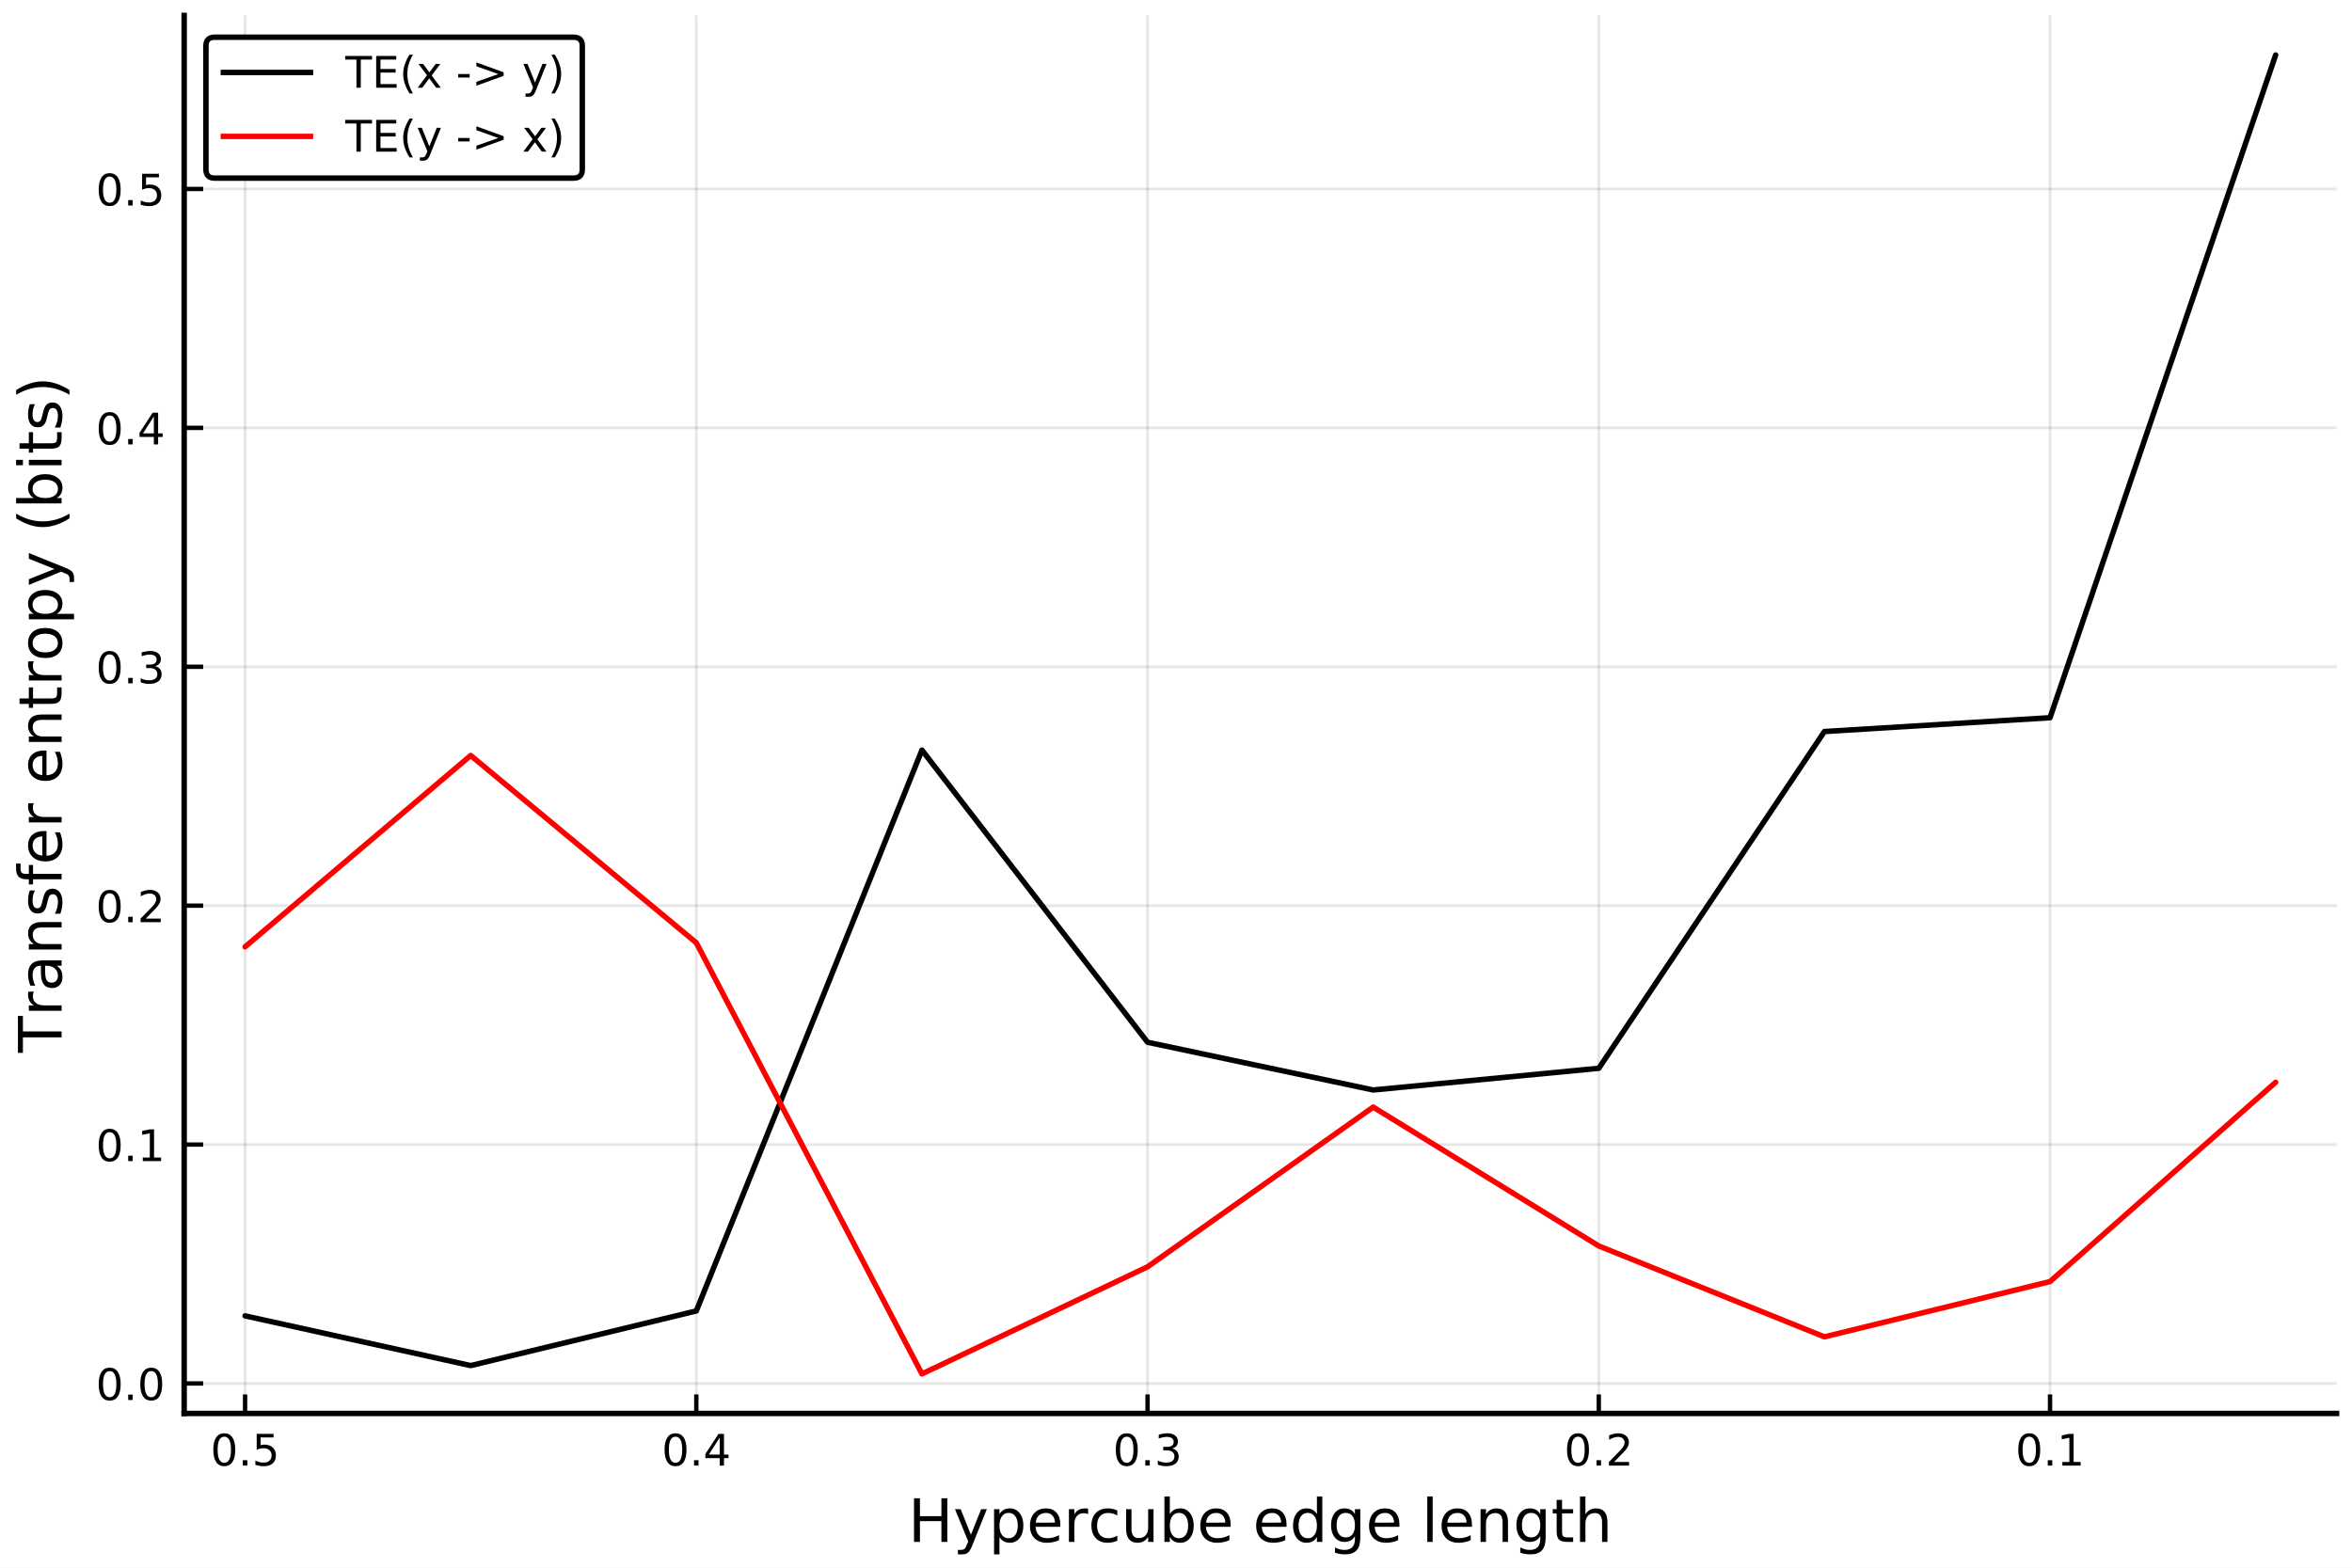
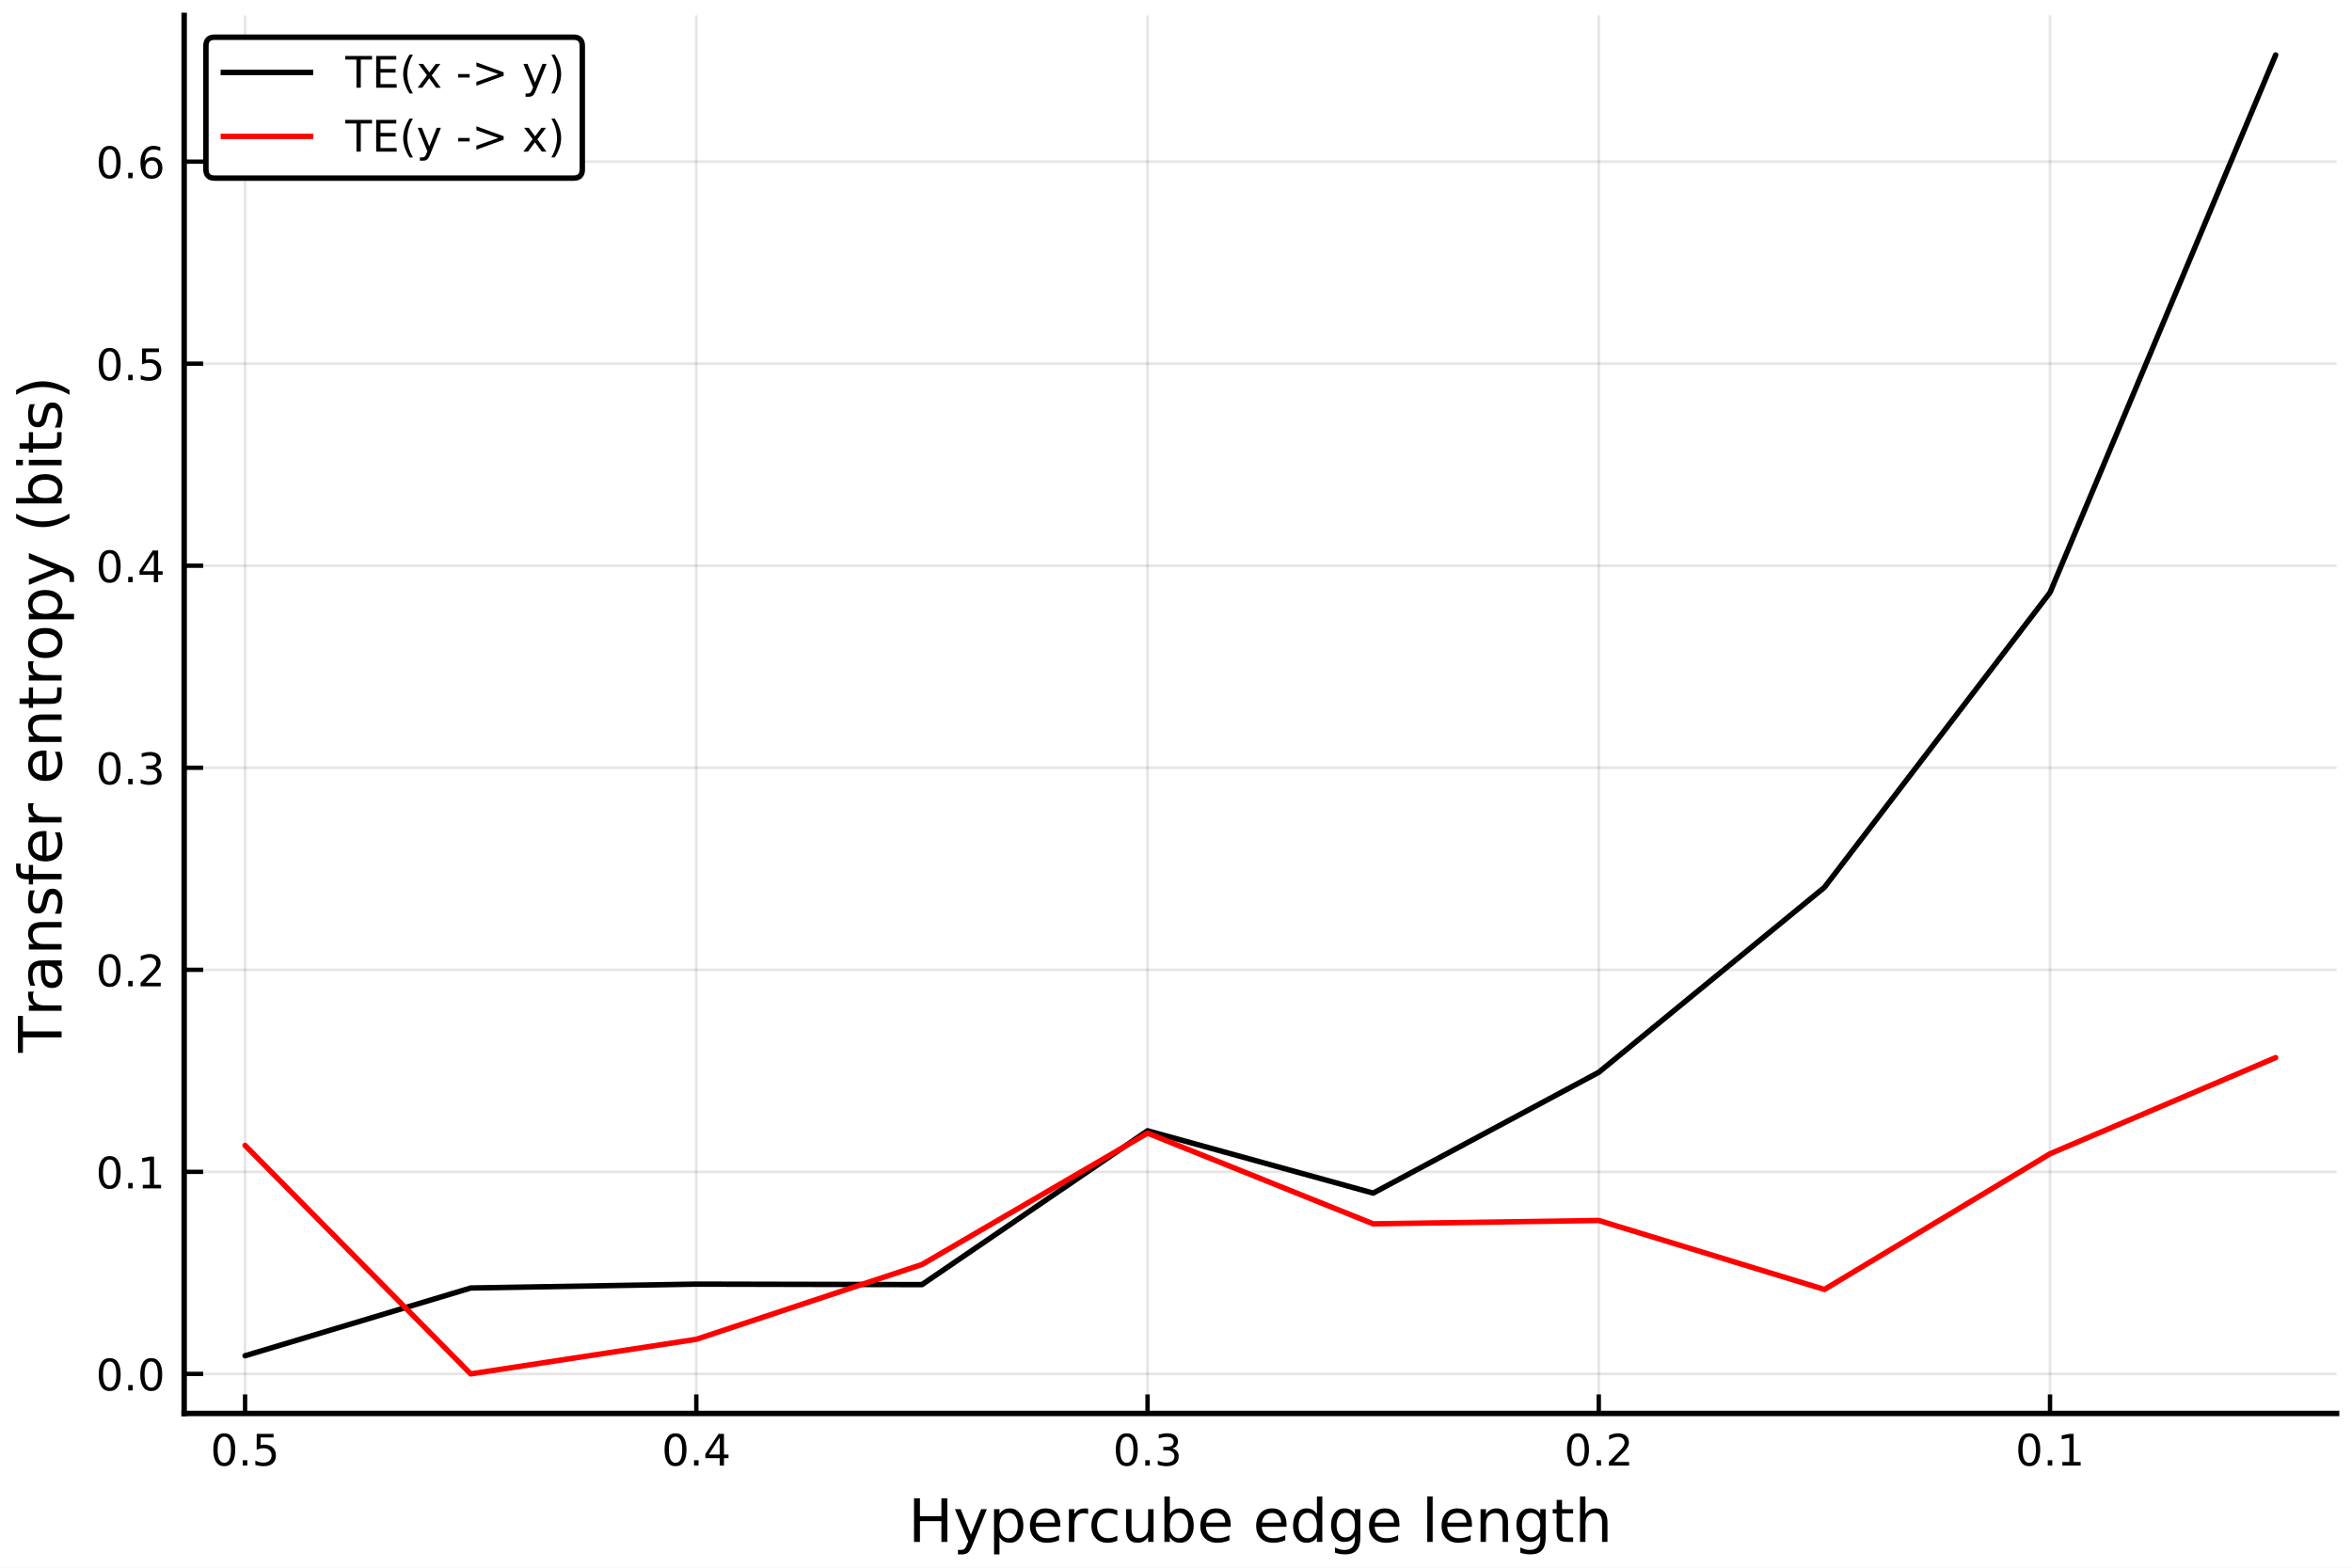
<svg xmlns="http://www.w3.org/2000/svg" xmlns:xlink="http://www.w3.org/1999/xlink" height="288pt" version="1.1" viewBox="0 0 432 288" width="432pt">
  <defs>
    <style type="text/css">
*{stroke-linecap:butt;stroke-linejoin:round;}
  </style>
  </defs>
  <g id="figure_1">
    <g id="patch_1">
      <path d="M 0 288  L 432 288  L 432 0  L 0 0  z " style="fill:#ffffff;" />
    </g>
    <g id="axes_1">
      <g id="patch_2">
        <path d="M 33.825 259.665  L 429.165 259.665  L 429.165 2.835  L 33.825 2.835  z " style="fill:#ffffff;" />
      </g>
      <g id="matplotlib.axis_1">
        <g id="xtick_1">
          <g id="line2d_1">
-             <path clip-path="url(#pbb2d4b0fc1)" d="M 376.536 259.665  L 376.536 2.835  " style="fill:none;stroke:#000000;stroke-linecap:square;stroke-opacity:0.1;stroke-width:0.5;" />
+             <path clip-path="url(#p867cebd0a9)" d="M 376.536 259.665  L 376.536 2.835  " style="fill:none;stroke:#000000;stroke-linecap:square;stroke-opacity:0.1;stroke-width:0.5;" />
          </g>
          <g id="line2d_2">
            <defs>
-               <path d="M 0 0  L 0 -3.5  " id="mca594b3e5e" style="stroke:#000000;stroke-width:0.8;" />
-             </defs>
-             <g>
-               <use style="stroke:#000000;stroke-width:0.8;" x="376.536" xlink:href="#mca594b3e5e" y="259.665" />
+               <path d="M 0 0  L 0 -3.5  " id="mc5a6e23c42" style="stroke:#000000;stroke-width:0.8;" />
+             </defs>
+             <g>
+               <use style="stroke:#000000;stroke-width:0.8;" x="376.536" xlink:href="#mc5a6e23c42" y="259.665" />
            </g>
          </g>
          <g id="text_1">
            <defs>
              <path d="M 31.781 66.406  Q 24.172 66.406 20.328 58.906  Q 16.5 51.422 16.5 36.375  Q 16.5 21.391 20.328 13.891  Q 24.172 6.391 31.781 6.391  Q 39.453 6.391 43.281 13.891  Q 47.125 21.391 47.125 36.375  Q 47.125 51.422 43.281 58.906  Q 39.453 66.406 31.781 66.406  z M 31.781 74.219  Q 44.047 74.219 50.516 64.516  Q 56.984 54.828 56.984 36.375  Q 56.984 17.969 50.516 8.266  Q 44.047 -1.422 31.781 -1.422  Q 19.531 -1.422 13.062 8.266  Q 6.594 17.969 6.594 36.375  Q 6.594 54.828 13.062 64.516  Q 19.531 74.219 31.781 74.219  z " id="DejaVuSans-48" />
              <path d="M 10.688 12.406  L 21 12.406  L 21 0  L 10.688 0  z " id="DejaVuSans-46" />
              <path d="M 12.406 8.297  L 28.516 8.297  L 28.516 63.922  L 10.984 60.406  L 10.984 69.391  L 28.422 72.906  L 38.281 72.906  L 38.281 8.297  L 54.391 8.297  L 54.391 0  L 12.406 0  z " id="DejaVuSans-49" />
            </defs>
            <g transform="translate(370.1749 269.2441)scale(0.08 -0.08)">
              <use xlink:href="#DejaVuSans-48" />
              <use x="63.623" xlink:href="#DejaVuSans-46" />
              <use x="95.41" xlink:href="#DejaVuSans-49" />
            </g>
          </g>
        </g>
        <g id="xtick_2">
          <g id="line2d_3">
-             <path clip-path="url(#pbb2d4b0fc1)" d="M 293.655 259.665  L 293.655 2.835  " style="fill:none;stroke:#000000;stroke-linecap:square;stroke-opacity:0.1;stroke-width:0.5;" />
+             <path clip-path="url(#p867cebd0a9)" d="M 293.655 259.665  L 293.655 2.835  " style="fill:none;stroke:#000000;stroke-linecap:square;stroke-opacity:0.1;stroke-width:0.5;" />
          </g>
          <g id="line2d_4">
            <g>
-               <use style="stroke:#000000;stroke-width:0.8;" x="293.655" xlink:href="#mca594b3e5e" y="259.665" />
+               <use style="stroke:#000000;stroke-width:0.8;" x="293.655" xlink:href="#mc5a6e23c42" y="259.665" />
            </g>
          </g>
          <g id="text_2">
            <defs>
              <path d="M 19.188 8.297  L 53.609 8.297  L 53.609 0  L 7.328 0  L 7.328 8.297  Q 12.938 14.109 22.625 23.891  Q 32.328 33.688 34.812 36.531  Q 39.547 41.844 41.422 45.531  Q 43.312 49.219 43.312 52.781  Q 43.312 58.594 39.234 62.25  Q 35.156 65.922 28.609 65.922  Q 23.969 65.922 18.812 64.312  Q 13.672 62.703 7.812 59.422  L 7.812 69.391  Q 13.766 71.781 18.938 73  Q 24.125 74.219 28.422 74.219  Q 39.75 74.219 46.484 68.547  Q 53.219 62.891 53.219 53.422  Q 53.219 48.922 51.531 44.891  Q 49.859 40.875 45.406 35.406  Q 44.188 33.984 37.641 27.219  Q 31.109 20.453 19.188 8.297  z " id="DejaVuSans-50" />
            </defs>
            <g transform="translate(287.2942 269.2441)scale(0.08 -0.08)">
              <use xlink:href="#DejaVuSans-48" />
              <use x="63.623" xlink:href="#DejaVuSans-46" />
              <use x="95.41" xlink:href="#DejaVuSans-50" />
            </g>
          </g>
        </g>
        <g id="xtick_3">
          <g id="line2d_5">
-             <path clip-path="url(#pbb2d4b0fc1)" d="M 210.775 259.665  L 210.775 2.835  " style="fill:none;stroke:#000000;stroke-linecap:square;stroke-opacity:0.1;stroke-width:0.5;" />
+             <path clip-path="url(#p867cebd0a9)" d="M 210.775 259.665  L 210.775 2.835  " style="fill:none;stroke:#000000;stroke-linecap:square;stroke-opacity:0.1;stroke-width:0.5;" />
          </g>
          <g id="line2d_6">
            <g>
-               <use style="stroke:#000000;stroke-width:0.8;" x="210.775" xlink:href="#mca594b3e5e" y="259.665" />
+               <use style="stroke:#000000;stroke-width:0.8;" x="210.775" xlink:href="#mc5a6e23c42" y="259.665" />
            </g>
          </g>
          <g id="text_3">
            <defs>
              <path d="M 40.578 39.312  Q 47.656 37.797 51.625 33  Q 55.609 28.219 55.609 21.188  Q 55.609 10.406 48.188 4.484  Q 40.766 -1.422 27.094 -1.422  Q 22.516 -1.422 17.656 -0.516  Q 12.797 0.391 7.625 2.203  L 7.625 11.719  Q 11.719 9.328 16.594 8.109  Q 21.484 6.891 26.812 6.891  Q 36.078 6.891 40.938 10.547  Q 45.797 14.203 45.797 21.188  Q 45.797 27.641 41.281 31.266  Q 36.766 34.906 28.719 34.906  L 20.219 34.906  L 20.219 43.016  L 29.109 43.016  Q 36.375 43.016 40.234 45.922  Q 44.094 48.828 44.094 54.297  Q 44.094 59.906 40.109 62.906  Q 36.141 65.922 28.719 65.922  Q 24.656 65.922 20.016 65.031  Q 15.375 64.156 9.812 62.312  L 9.812 71.094  Q 15.438 72.656 20.344 73.438  Q 25.25 74.219 29.594 74.219  Q 40.828 74.219 47.359 69.109  Q 53.906 64.016 53.906 55.328  Q 53.906 49.266 50.438 45.094  Q 46.969 40.922 40.578 39.312  z " id="DejaVuSans-51" />
            </defs>
            <g transform="translate(204.4136 269.2441)scale(0.08 -0.08)">
              <use xlink:href="#DejaVuSans-48" />
              <use x="63.623" xlink:href="#DejaVuSans-46" />
              <use x="95.41" xlink:href="#DejaVuSans-51" />
            </g>
          </g>
        </g>
        <g id="xtick_4">
          <g id="line2d_7">
-             <path clip-path="url(#pbb2d4b0fc1)" d="M 127.894 259.665  L 127.894 2.835  " style="fill:none;stroke:#000000;stroke-linecap:square;stroke-opacity:0.1;stroke-width:0.5;" />
+             <path clip-path="url(#p867cebd0a9)" d="M 127.894 259.665  L 127.894 2.835  " style="fill:none;stroke:#000000;stroke-linecap:square;stroke-opacity:0.1;stroke-width:0.5;" />
          </g>
          <g id="line2d_8">
            <g>
-               <use style="stroke:#000000;stroke-width:0.8;" x="127.894" xlink:href="#mca594b3e5e" y="259.665" />
+               <use style="stroke:#000000;stroke-width:0.8;" x="127.894" xlink:href="#mc5a6e23c42" y="259.665" />
            </g>
          </g>
          <g id="text_4">
            <defs>
              <path d="M 37.797 64.312  L 12.891 25.391  L 37.797 25.391  z M 35.203 72.906  L 47.609 72.906  L 47.609 25.391  L 58.016 25.391  L 58.016 17.188  L 47.609 17.188  L 47.609 0  L 37.797 0  L 37.797 17.188  L 4.891 17.188  L 4.891 26.703  z " id="DejaVuSans-52" />
            </defs>
            <g transform="translate(121.5329 269.2441)scale(0.08 -0.08)">
              <use xlink:href="#DejaVuSans-48" />
              <use x="63.623" xlink:href="#DejaVuSans-46" />
              <use x="95.41" xlink:href="#DejaVuSans-52" />
            </g>
          </g>
        </g>
        <g id="xtick_5">
          <g id="line2d_9">
-             <path clip-path="url(#pbb2d4b0fc1)" d="M 45.014 259.665  L 45.014 2.835  " style="fill:none;stroke:#000000;stroke-linecap:square;stroke-opacity:0.1;stroke-width:0.5;" />
+             <path clip-path="url(#p867cebd0a9)" d="M 45.014 259.665  L 45.014 2.835  " style="fill:none;stroke:#000000;stroke-linecap:square;stroke-opacity:0.1;stroke-width:0.5;" />
          </g>
          <g id="line2d_10">
            <g>
-               <use style="stroke:#000000;stroke-width:0.8;" x="45.014" xlink:href="#mca594b3e5e" y="259.665" />
+               <use style="stroke:#000000;stroke-width:0.8;" x="45.014" xlink:href="#mc5a6e23c42" y="259.665" />
            </g>
          </g>
          <g id="text_5">
            <defs>
              <path d="M 10.797 72.906  L 49.516 72.906  L 49.516 64.594  L 19.828 64.594  L 19.828 46.734  Q 21.969 47.469 24.109 47.828  Q 26.266 48.188 28.422 48.188  Q 40.625 48.188 47.75 41.5  Q 54.891 34.812 54.891 23.391  Q 54.891 11.625 47.562 5.094  Q 40.234 -1.422 26.906 -1.422  Q 22.312 -1.422 17.547 -0.641  Q 12.797 0.141 7.719 1.703  L 7.719 11.625  Q 12.109 9.234 16.797 8.062  Q 21.484 6.891 26.703 6.891  Q 35.156 6.891 40.078 11.328  Q 45.016 15.766 45.016 23.391  Q 45.016 31 40.078 35.438  Q 35.156 39.891 26.703 39.891  Q 22.75 39.891 18.812 39.016  Q 14.891 38.141 10.797 36.281  z " id="DejaVuSans-53" />
            </defs>
            <g transform="translate(38.65228 269.2441)scale(0.08 -0.08)">
              <use xlink:href="#DejaVuSans-48" />
              <use x="63.623" xlink:href="#DejaVuSans-46" />
              <use x="95.41" xlink:href="#DejaVuSans-53" />
            </g>
          </g>
        </g>
        <g id="text_6">
          <defs>
            <path d="M 9.812 72.906  L 19.672 72.906  L 19.672 43.016  L 55.516 43.016  L 55.516 72.906  L 65.375 72.906  L 65.375 0  L 55.516 0  L 55.516 34.719  L 19.672 34.719  L 19.672 0  L 9.812 0  z " id="DejaVuSans-72" />
            <path d="M 32.172 -5.078  Q 28.375 -14.844 24.75 -17.812  Q 21.141 -20.797 15.094 -20.797  L 7.906 -20.797  L 7.906 -13.281  L 13.188 -13.281  Q 16.891 -13.281 18.938 -11.516  Q 21 -9.766 23.484 -3.219  L 25.094 0.875  L 2.984 54.688  L 12.5 54.688  L 29.594 11.922  L 46.688 54.688  L 56.203 54.688  z " id="DejaVuSans-121" />
            <path d="M 18.109 8.203  L 18.109 -20.797  L 9.078 -20.797  L 9.078 54.688  L 18.109 54.688  L 18.109 46.391  Q 20.953 51.266 25.266 53.625  Q 29.594 56 35.594 56  Q 45.562 56 51.781 48.094  Q 58.016 40.188 58.016 27.297  Q 58.016 14.406 51.781 6.484  Q 45.562 -1.422 35.594 -1.422  Q 29.594 -1.422 25.266 0.953  Q 20.953 3.328 18.109 8.203  z M 48.688 27.297  Q 48.688 37.203 44.609 42.844  Q 40.531 48.484 33.406 48.484  Q 26.266 48.484 22.188 42.844  Q 18.109 37.203 18.109 27.297  Q 18.109 17.391 22.188 11.75  Q 26.266 6.109 33.406 6.109  Q 40.531 6.109 44.609 11.75  Q 48.688 17.391 48.688 27.297  z " id="DejaVuSans-112" />
            <path d="M 56.203 29.594  L 56.203 25.203  L 14.891 25.203  Q 15.484 15.922 20.484 11.062  Q 25.484 6.203 34.422 6.203  Q 39.594 6.203 44.453 7.469  Q 49.312 8.734 54.109 11.281  L 54.109 2.781  Q 49.266 0.734 44.188 -0.344  Q 39.109 -1.422 33.891 -1.422  Q 20.797 -1.422 13.156 6.188  Q 5.516 13.812 5.516 26.812  Q 5.516 40.234 12.766 48.109  Q 20.016 56 32.328 56  Q 43.359 56 49.781 48.891  Q 56.203 41.797 56.203 29.594  z M 47.219 32.234  Q 47.125 39.594 43.094 43.984  Q 39.062 48.391 32.422 48.391  Q 24.906 48.391 20.391 44.141  Q 15.875 39.891 15.188 32.172  z " id="DejaVuSans-101" />
            <path d="M 41.109 46.297  Q 39.594 47.172 37.812 47.578  Q 36.031 48 33.891 48  Q 26.266 48 22.188 43.047  Q 18.109 38.094 18.109 28.812  L 18.109 0  L 9.078 0  L 9.078 54.688  L 18.109 54.688  L 18.109 46.188  Q 20.953 51.172 25.484 53.578  Q 30.031 56 36.531 56  Q 37.453 56 38.578 55.875  Q 39.703 55.766 41.062 55.516  z " id="DejaVuSans-114" />
            <path d="M 48.781 52.594  L 48.781 44.188  Q 44.969 46.297 41.141 47.344  Q 37.312 48.391 33.406 48.391  Q 24.656 48.391 19.812 42.844  Q 14.984 37.312 14.984 27.297  Q 14.984 17.281 19.812 11.734  Q 24.656 6.203 33.406 6.203  Q 37.312 6.203 41.141 7.25  Q 44.969 8.297 48.781 10.406  L 48.781 2.094  Q 45.016 0.344 40.984 -0.531  Q 36.969 -1.422 32.422 -1.422  Q 20.062 -1.422 12.781 6.344  Q 5.516 14.109 5.516 27.297  Q 5.516 40.672 12.859 48.328  Q 20.219 56 33.016 56  Q 37.156 56 41.109 55.141  Q 45.062 54.297 48.781 52.594  z " id="DejaVuSans-99" />
            <path d="M 8.5 21.578  L 8.5 54.688  L 17.484 54.688  L 17.484 21.922  Q 17.484 14.156 20.5 10.266  Q 23.531 6.391 29.594 6.391  Q 36.859 6.391 41.078 11.031  Q 45.312 15.672 45.312 23.688  L 45.312 54.688  L 54.297 54.688  L 54.297 0  L 45.312 0  L 45.312 8.406  Q 42.047 3.422 37.719 1  Q 33.406 -1.422 27.688 -1.422  Q 18.266 -1.422 13.375 4.438  Q 8.5 10.297 8.5 21.578  z M 31.109 56  z " id="DejaVuSans-117" />
            <path d="M 48.688 27.297  Q 48.688 37.203 44.609 42.844  Q 40.531 48.484 33.406 48.484  Q 26.266 48.484 22.188 42.844  Q 18.109 37.203 18.109 27.297  Q 18.109 17.391 22.188 11.75  Q 26.266 6.109 33.406 6.109  Q 40.531 6.109 44.609 11.75  Q 48.688 17.391 48.688 27.297  z M 18.109 46.391  Q 20.953 51.266 25.266 53.625  Q 29.594 56 35.594 56  Q 45.562 56 51.781 48.094  Q 58.016 40.188 58.016 27.297  Q 58.016 14.406 51.781 6.484  Q 45.562 -1.422 35.594 -1.422  Q 29.594 -1.422 25.266 0.953  Q 20.953 3.328 18.109 8.203  L 18.109 0  L 9.078 0  L 9.078 75.984  L 18.109 75.984  z " id="DejaVuSans-98" />
            <path id="DejaVuSans-32" />
            <path d="M 45.406 46.391  L 45.406 75.984  L 54.391 75.984  L 54.391 0  L 45.406 0  L 45.406 8.203  Q 42.578 3.328 38.25 0.953  Q 33.938 -1.422 27.875 -1.422  Q 17.969 -1.422 11.734 6.484  Q 5.516 14.406 5.516 27.297  Q 5.516 40.188 11.734 48.094  Q 17.969 56 27.875 56  Q 33.938 56 38.25 53.625  Q 42.578 51.266 45.406 46.391  z M 14.797 27.297  Q 14.797 17.391 18.875 11.75  Q 22.953 6.109 30.078 6.109  Q 37.203 6.109 41.297 11.75  Q 45.406 17.391 45.406 27.297  Q 45.406 37.203 41.297 42.844  Q 37.203 48.484 30.078 48.484  Q 22.953 48.484 18.875 42.844  Q 14.797 37.203 14.797 27.297  z " id="DejaVuSans-100" />
            <path d="M 45.406 27.984  Q 45.406 37.75 41.375 43.109  Q 37.359 48.484 30.078 48.484  Q 22.859 48.484 18.828 43.109  Q 14.797 37.75 14.797 27.984  Q 14.797 18.266 18.828 12.891  Q 22.859 7.516 30.078 7.516  Q 37.359 7.516 41.375 12.891  Q 45.406 18.266 45.406 27.984  z M 54.391 6.781  Q 54.391 -7.172 48.188 -13.984  Q 42 -20.797 29.203 -20.797  Q 24.469 -20.797 20.266 -20.094  Q 16.062 -19.391 12.109 -17.922  L 12.109 -9.188  Q 16.062 -11.328 19.922 -12.344  Q 23.781 -13.375 27.781 -13.375  Q 36.625 -13.375 41.016 -8.766  Q 45.406 -4.156 45.406 5.172  L 45.406 9.625  Q 42.625 4.781 38.281 2.391  Q 33.938 0 27.875 0  Q 17.828 0 11.672 7.656  Q 5.516 15.328 5.516 27.984  Q 5.516 40.672 11.672 48.328  Q 17.828 56 27.875 56  Q 33.938 56 38.281 53.609  Q 42.625 51.219 45.406 46.391  L 45.406 54.688  L 54.391 54.688  z " id="DejaVuSans-103" />
            <path d="M 9.422 75.984  L 18.406 75.984  L 18.406 0  L 9.422 0  z " id="DejaVuSans-108" />
            <path d="M 54.891 33.016  L 54.891 0  L 45.906 0  L 45.906 32.719  Q 45.906 40.484 42.875 44.328  Q 39.844 48.188 33.797 48.188  Q 26.516 48.188 22.312 43.547  Q 18.109 38.922 18.109 30.906  L 18.109 0  L 9.078 0  L 9.078 54.688  L 18.109 54.688  L 18.109 46.188  Q 21.344 51.125 25.703 53.562  Q 30.078 56 35.797 56  Q 45.219 56 50.047 50.172  Q 54.891 44.344 54.891 33.016  z " id="DejaVuSans-110" />
            <path d="M 18.312 70.219  L 18.312 54.688  L 36.812 54.688  L 36.812 47.703  L 18.312 47.703  L 18.312 18.016  Q 18.312 11.328 20.141 9.422  Q 21.969 7.516 27.594 7.516  L 36.812 7.516  L 36.812 0  L 27.594 0  Q 17.188 0 13.234 3.875  Q 9.281 7.766 9.281 18.016  L 9.281 47.703  L 2.688 47.703  L 2.688 54.688  L 9.281 54.688  L 9.281 70.219  z " id="DejaVuSans-116" />
            <path d="M 54.891 33.016  L 54.891 0  L 45.906 0  L 45.906 32.719  Q 45.906 40.484 42.875 44.328  Q 39.844 48.188 33.797 48.188  Q 26.516 48.188 22.312 43.547  Q 18.109 38.922 18.109 30.906  L 18.109 0  L 9.078 0  L 9.078 75.984  L 18.109 75.984  L 18.109 46.188  Q 21.344 51.125 25.703 53.562  Q 30.078 56 35.797 56  Q 45.219 56 50.047 50.172  Q 54.891 44.344 54.891 33.016  z " id="DejaVuSans-104" />
          </defs>
          <g transform="translate(166.8038 283.2661)scale(0.11 -0.11)">
            <use xlink:href="#DejaVuSans-72" />
            <use x="75.195" xlink:href="#DejaVuSans-121" />
            <use x="134.375" xlink:href="#DejaVuSans-112" />
            <use x="197.852" xlink:href="#DejaVuSans-101" />
            <use x="259.375" xlink:href="#DejaVuSans-114" />
            <use x="300.457" xlink:href="#DejaVuSans-99" />
            <use x="355.438" xlink:href="#DejaVuSans-117" />
            <use x="418.816" xlink:href="#DejaVuSans-98" />
            <use x="482.293" xlink:href="#DejaVuSans-101" />
            <use x="543.816" xlink:href="#DejaVuSans-32" />
            <use x="575.604" xlink:href="#DejaVuSans-101" />
            <use x="637.127" xlink:href="#DejaVuSans-100" />
            <use x="700.604" xlink:href="#DejaVuSans-103" />
            <use x="764.08" xlink:href="#DejaVuSans-101" />
            <use x="825.604" xlink:href="#DejaVuSans-32" />
            <use x="857.391" xlink:href="#DejaVuSans-108" />
            <use x="885.174" xlink:href="#DejaVuSans-101" />
            <use x="946.697" xlink:href="#DejaVuSans-110" />
            <use x="1010.076" xlink:href="#DejaVuSans-103" />
            <use x="1073.553" xlink:href="#DejaVuSans-116" />
            <use x="1112.762" xlink:href="#DejaVuSans-104" />
          </g>
        </g>
      </g>
      <g id="matplotlib.axis_2">
        <g id="ytick_1">
          <g id="line2d_11">
-             <path clip-path="url(#pbb2d4b0fc1)" d="M 33.825 254.156  L 429.165 254.156  " style="fill:none;stroke:#000000;stroke-linecap:square;stroke-opacity:0.1;stroke-width:0.5;" />
+             <path clip-path="url(#p867cebd0a9)" d="M 33.825 252.397  L 429.165 252.397  " style="fill:none;stroke:#000000;stroke-linecap:square;stroke-opacity:0.1;stroke-width:0.5;" />
          </g>
          <g id="line2d_12">
            <defs>
-               <path d="M 0 0  L 3.5 0  " id="m600b49d2c8" style="stroke:#000000;stroke-width:0.8;" />
-             </defs>
-             <g>
-               <use style="stroke:#000000;stroke-width:0.8;" x="33.825" xlink:href="#m600b49d2c8" y="254.156" />
+               <path d="M 0 0  L 3.5 0  " id="m80f23224d8" style="stroke:#000000;stroke-width:0.8;" />
+             </defs>
+             <g>
+               <use style="stroke:#000000;stroke-width:0.8;" x="33.825" xlink:href="#m80f23224d8" y="252.397" />
            </g>
          </g>
          <g id="text_7">
-             <g transform="translate(17.60215 257.195)scale(0.08 -0.08)">
+             <g transform="translate(17.60215 255.4359)scale(0.08 -0.08)">
              <use xlink:href="#DejaVuSans-48" />
              <use x="63.623" xlink:href="#DejaVuSans-46" />
              <use x="95.41" xlink:href="#DejaVuSans-48" />
            </g>
          </g>
        </g>
        <g id="ytick_2">
          <g id="line2d_13">
-             <path clip-path="url(#pbb2d4b0fc1)" d="M 33.825 210.267  L 429.165 210.267  " style="fill:none;stroke:#000000;stroke-linecap:square;stroke-opacity:0.1;stroke-width:0.5;" />
+             <path clip-path="url(#p867cebd0a9)" d="M 33.825 215.279  L 429.165 215.279  " style="fill:none;stroke:#000000;stroke-linecap:square;stroke-opacity:0.1;stroke-width:0.5;" />
          </g>
          <g id="line2d_14">
            <g>
-               <use style="stroke:#000000;stroke-width:0.8;" x="33.825" xlink:href="#m600b49d2c8" y="210.267" />
+               <use style="stroke:#000000;stroke-width:0.8;" x="33.825" xlink:href="#m80f23224d8" y="215.279" />
            </g>
          </g>
          <g id="text_8">
-             <g transform="translate(17.60215 213.3064)scale(0.08 -0.08)">
+             <g transform="translate(17.60215 218.3186)scale(0.08 -0.08)">
              <use xlink:href="#DejaVuSans-48" />
              <use x="63.623" xlink:href="#DejaVuSans-46" />
              <use x="95.41" xlink:href="#DejaVuSans-49" />
            </g>
          </g>
        </g>
        <g id="ytick_3">
          <g id="line2d_15">
-             <path clip-path="url(#pbb2d4b0fc1)" d="M 33.825 166.378  L 429.165 166.378  " style="fill:none;stroke:#000000;stroke-linecap:square;stroke-opacity:0.1;stroke-width:0.5;" />
+             <path clip-path="url(#p867cebd0a9)" d="M 33.825 178.162  L 429.165 178.162  " style="fill:none;stroke:#000000;stroke-linecap:square;stroke-opacity:0.1;stroke-width:0.5;" />
          </g>
          <g id="line2d_16">
            <g>
-               <use style="stroke:#000000;stroke-width:0.8;" x="33.825" xlink:href="#m600b49d2c8" y="166.378" />
+               <use style="stroke:#000000;stroke-width:0.8;" x="33.825" xlink:href="#m80f23224d8" y="178.162" />
            </g>
          </g>
          <g id="text_9">
-             <g transform="translate(17.60215 169.4178)scale(0.08 -0.08)">
+             <g transform="translate(17.60215 181.2013)scale(0.08 -0.08)">
              <use xlink:href="#DejaVuSans-48" />
              <use x="63.623" xlink:href="#DejaVuSans-46" />
              <use x="95.41" xlink:href="#DejaVuSans-50" />
            </g>
          </g>
        </g>
        <g id="ytick_4">
          <g id="line2d_17">
-             <path clip-path="url(#pbb2d4b0fc1)" d="M 33.825 122.49  L 429.165 122.49  " style="fill:none;stroke:#000000;stroke-linecap:square;stroke-opacity:0.1;stroke-width:0.5;" />
+             <path clip-path="url(#p867cebd0a9)" d="M 33.825 141.045  L 429.165 141.045  " style="fill:none;stroke:#000000;stroke-linecap:square;stroke-opacity:0.1;stroke-width:0.5;" />
          </g>
          <g id="line2d_18">
            <g>
-               <use style="stroke:#000000;stroke-width:0.8;" x="33.825" xlink:href="#m600b49d2c8" y="122.49" />
+               <use style="stroke:#000000;stroke-width:0.8;" x="33.825" xlink:href="#m80f23224d8" y="141.045" />
            </g>
          </g>
          <g id="text_10">
-             <g transform="translate(17.60215 125.5292)scale(0.08 -0.08)">
+             <g transform="translate(17.60215 144.084)scale(0.08 -0.08)">
              <use xlink:href="#DejaVuSans-48" />
              <use x="63.623" xlink:href="#DejaVuSans-46" />
              <use x="95.41" xlink:href="#DejaVuSans-51" />
            </g>
          </g>
        </g>
        <g id="ytick_5">
          <g id="line2d_19">
-             <path clip-path="url(#pbb2d4b0fc1)" d="M 33.825 78.601  L 429.165 78.601  " style="fill:none;stroke:#000000;stroke-linecap:square;stroke-opacity:0.1;stroke-width:0.5;" />
+             <path clip-path="url(#p867cebd0a9)" d="M 33.825 103.927  L 429.165 103.927  " style="fill:none;stroke:#000000;stroke-linecap:square;stroke-opacity:0.1;stroke-width:0.5;" />
          </g>
          <g id="line2d_20">
            <g>
-               <use style="stroke:#000000;stroke-width:0.8;" x="33.825" xlink:href="#m600b49d2c8" y="78.601" />
+               <use style="stroke:#000000;stroke-width:0.8;" x="33.825" xlink:href="#m80f23224d8" y="103.927" />
            </g>
          </g>
          <g id="text_11">
-             <g transform="translate(17.60215 81.6406)scale(0.08 -0.08)">
+             <g transform="translate(17.60215 106.9667)scale(0.08 -0.08)">
              <use xlink:href="#DejaVuSans-48" />
              <use x="63.623" xlink:href="#DejaVuSans-46" />
              <use x="95.41" xlink:href="#DejaVuSans-52" />
            </g>
          </g>
        </g>
        <g id="ytick_6">
          <g id="line2d_21">
-             <path clip-path="url(#pbb2d4b0fc1)" d="M 33.825 34.713  L 429.165 34.713  " style="fill:none;stroke:#000000;stroke-linecap:square;stroke-opacity:0.1;stroke-width:0.5;" />
+             <path clip-path="url(#p867cebd0a9)" d="M 33.825 66.81  L 429.165 66.81  " style="fill:none;stroke:#000000;stroke-linecap:square;stroke-opacity:0.1;stroke-width:0.5;" />
          </g>
          <g id="line2d_22">
            <g>
-               <use style="stroke:#000000;stroke-width:0.8;" x="33.825" xlink:href="#m600b49d2c8" y="34.713" />
+               <use style="stroke:#000000;stroke-width:0.8;" x="33.825" xlink:href="#m80f23224d8" y="66.81" />
            </g>
          </g>
          <g id="text_12">
-             <g transform="translate(17.60215 37.752)scale(0.08 -0.08)">
+             <g transform="translate(17.60215 69.84939)scale(0.08 -0.08)">
              <use xlink:href="#DejaVuSans-48" />
              <use x="63.623" xlink:href="#DejaVuSans-46" />
              <use x="95.41" xlink:href="#DejaVuSans-53" />
            </g>
          </g>
        </g>
-         <g id="text_13">
+         <g id="ytick_7">
+           <g id="line2d_23">
+             <path clip-path="url(#p867cebd0a9)" d="M 33.825 29.693  L 429.165 29.693  " style="fill:none;stroke:#000000;stroke-linecap:square;stroke-opacity:0.1;stroke-width:0.5;" />
+           </g>
+           <g id="line2d_24">
+             <g>
+               <use style="stroke:#000000;stroke-width:0.8;" x="33.825" xlink:href="#m80f23224d8" y="29.693" />
+             </g>
+           </g>
+           <g id="text_13">
+             <defs>
+               <path d="M 33.016 40.375  Q 26.375 40.375 22.484 35.828  Q 18.609 31.297 18.609 23.391  Q 18.609 15.531 22.484 10.953  Q 26.375 6.391 33.016 6.391  Q 39.656 6.391 43.531 10.953  Q 47.406 15.531 47.406 23.391  Q 47.406 31.297 43.531 35.828  Q 39.656 40.375 33.016 40.375  z M 52.594 71.297  L 52.594 62.312  Q 48.875 64.062 45.094 64.984  Q 41.312 65.922 37.594 65.922  Q 27.828 65.922 22.672 59.328  Q 17.531 52.734 16.797 39.406  Q 19.672 43.656 24.016 45.922  Q 28.375 48.188 33.594 48.188  Q 44.578 48.188 50.953 41.516  Q 57.328 34.859 57.328 23.391  Q 57.328 12.156 50.688 5.359  Q 44.047 -1.422 33.016 -1.422  Q 20.359 -1.422 13.672 8.266  Q 6.984 17.969 6.984 36.375  Q 6.984 53.656 15.188 63.938  Q 23.391 74.219 37.203 74.219  Q 40.922 74.219 44.703 73.484  Q 48.484 72.75 52.594 71.297  z " id="DejaVuSans-54" />
+             </defs>
+             <g transform="translate(17.60215 32.73208)scale(0.08 -0.08)">
+               <use xlink:href="#DejaVuSans-48" />
+               <use x="63.623" xlink:href="#DejaVuSans-46" />
+               <use x="95.41" xlink:href="#DejaVuSans-54" />
+             </g>
+           </g>
+         </g>
+         <g id="text_14">
          <defs>
            <path d="M -0.297 72.906  L 61.375 72.906  L 61.375 64.594  L 35.5 64.594  L 35.5 0  L 25.594 0  L 25.594 64.594  L -0.297 64.594  z " id="DejaVuSans-84" />
            <path d="M 34.281 27.484  Q 23.391 27.484 19.188 25  Q 14.984 22.516 14.984 16.5  Q 14.984 11.719 18.141 8.906  Q 21.297 6.109 26.703 6.109  Q 34.188 6.109 38.703 11.406  Q 43.219 16.703 43.219 25.484  L 43.219 27.484  z M 52.203 31.203  L 52.203 0  L 43.219 0  L 43.219 8.297  Q 40.141 3.328 35.547 0.953  Q 30.953 -1.422 24.312 -1.422  Q 15.922 -1.422 10.953 3.297  Q 6 8.016 6 15.922  Q 6 25.141 12.172 29.828  Q 18.359 34.516 30.609 34.516  L 43.219 34.516  L 43.219 35.406  Q 43.219 41.609 39.141 45  Q 35.062 48.391 27.688 48.391  Q 23 48.391 18.547 47.266  Q 14.109 46.141 10.016 43.891  L 10.016 52.203  Q 14.938 54.109 19.578 55.047  Q 24.219 56 28.609 56  Q 40.484 56 46.344 49.844  Q 52.203 43.703 52.203 31.203  z " id="DejaVuSans-97" />
            <path d="M 44.281 53.078  L 44.281 44.578  Q 40.484 46.531 36.375 47.5  Q 32.281 48.484 27.875 48.484  Q 21.188 48.484 17.844 46.438  Q 14.5 44.391 14.5 40.281  Q 14.5 37.156 16.891 35.375  Q 19.281 33.594 26.516 31.984  L 29.594 31.297  Q 39.156 29.25 43.188 25.516  Q 47.219 21.781 47.219 15.094  Q 47.219 7.469 41.188 3.016  Q 35.156 -1.422 24.609 -1.422  Q 20.219 -1.422 15.453 -0.562  Q 10.688 0.297 5.422 2  L 5.422 11.281  Q 10.406 8.688 15.234 7.391  Q 20.062 6.109 24.812 6.109  Q 31.156 6.109 34.562 8.281  Q 37.984 10.453 37.984 14.406  Q 37.984 18.062 35.516 20.016  Q 33.062 21.969 24.703 23.781  L 21.578 24.516  Q 13.234 26.266 9.516 29.906  Q 5.812 33.547 5.812 39.891  Q 5.812 47.609 11.281 51.797  Q 16.75 56 26.812 56  Q 31.781 56 36.172 55.266  Q 40.578 54.547 44.281 53.078  z " id="DejaVuSans-115" />
            <path d="M 37.109 75.984  L 37.109 68.5  L 28.516 68.5  Q 23.688 68.5 21.797 66.547  Q 19.922 64.594 19.922 59.516  L 19.922 54.688  L 34.719 54.688  L 34.719 47.703  L 19.922 47.703  L 19.922 0  L 10.891 0  L 10.891 47.703  L 2.297 47.703  L 2.297 54.688  L 10.891 54.688  L 10.891 58.5  Q 10.891 67.625 15.141 71.797  Q 19.391 75.984 28.609 75.984  z " id="DejaVuSans-102" />
            <path d="M 30.609 48.391  Q 23.391 48.391 19.188 42.75  Q 14.984 37.109 14.984 27.297  Q 14.984 17.484 19.156 11.844  Q 23.344 6.203 30.609 6.203  Q 37.797 6.203 41.984 11.859  Q 46.188 17.531 46.188 27.297  Q 46.188 37.016 41.984 42.703  Q 37.797 48.391 30.609 48.391  z M 30.609 56  Q 42.328 56 49.016 48.375  Q 55.719 40.766 55.719 27.297  Q 55.719 13.875 49.016 6.219  Q 42.328 -1.422 30.609 -1.422  Q 18.844 -1.422 12.172 6.219  Q 5.516 13.875 5.516 27.297  Q 5.516 40.766 12.172 48.375  Q 18.844 56 30.609 56  z " id="DejaVuSans-111" />
            <path d="M 31 75.875  Q 24.469 64.656 21.281 53.656  Q 18.109 42.672 18.109 31.391  Q 18.109 20.125 21.312 9.062  Q 24.516 -2 31 -13.188  L 23.188 -13.188  Q 15.875 -1.703 12.234 9.375  Q 8.594 20.453 8.594 31.391  Q 8.594 42.281 12.203 53.312  Q 15.828 64.359 23.188 75.875  z " id="DejaVuSans-40" />
            <path d="M 9.422 54.688  L 18.406 54.688  L 18.406 0  L 9.422 0  z M 9.422 75.984  L 18.406 75.984  L 18.406 64.594  L 9.422 64.594  z " id="DejaVuSans-105" />
            <path d="M 8.016 75.875  L 15.828 75.875  Q 23.141 64.359 26.781 53.312  Q 30.422 42.281 30.422 31.391  Q 30.422 20.453 26.781 9.375  Q 23.141 -1.703 15.828 -13.188  L 8.016 -13.188  Q 14.5 -2 17.703 9.062  Q 20.906 20.125 20.906 31.391  Q 20.906 42.672 17.703 53.656  Q 14.5 64.656 8.016 75.875  z " id="DejaVuSans-41" />
          </defs>
          <g transform="translate(11.31449 193.3871)rotate(-90)scale(0.11 -0.11)">
            <use xlink:href="#DejaVuSans-84" />
            <use x="60.865" xlink:href="#DejaVuSans-114" />
            <use x="101.979" xlink:href="#DejaVuSans-97" />
            <use x="163.258" xlink:href="#DejaVuSans-110" />
            <use x="226.637" xlink:href="#DejaVuSans-115" />
            <use x="278.736" xlink:href="#DejaVuSans-102" />
            <use x="313.941" xlink:href="#DejaVuSans-101" />
            <use x="375.465" xlink:href="#DejaVuSans-114" />
            <use x="416.578" xlink:href="#DejaVuSans-32" />
            <use x="448.365" xlink:href="#DejaVuSans-101" />
            <use x="509.889" xlink:href="#DejaVuSans-110" />
            <use x="573.268" xlink:href="#DejaVuSans-116" />
            <use x="612.477" xlink:href="#DejaVuSans-114" />
            <use x="653.559" xlink:href="#DejaVuSans-111" />
            <use x="714.74" xlink:href="#DejaVuSans-112" />
            <use x="778.217" xlink:href="#DejaVuSans-121" />
            <use x="837.396" xlink:href="#DejaVuSans-32" />
            <use x="869.184" xlink:href="#DejaVuSans-40" />
            <use x="908.197" xlink:href="#DejaVuSans-98" />
            <use x="971.674" xlink:href="#DejaVuSans-105" />
            <use x="999.457" xlink:href="#DejaVuSans-116" />
            <use x="1038.666" xlink:href="#DejaVuSans-115" />
            <use x="1090.766" xlink:href="#DejaVuSans-41" />
          </g>
        </g>
      </g>
-       <g id="line2d_23">
-         <path clip-path="url(#pbb2d4b0fc1)" d="M 417.976 10.103  L 376.536 131.852  L 335.096 134.39  L 293.655 196.254  L 252.215 200.24  L 210.775 191.475  L 169.335 137.8  L 127.894 240.833  L 86.454 250.872  L 45.014 241.74  " style="fill:none;stroke:#000000;stroke-linecap:round;" />
-       </g>
-       <g id="line2d_24">
-         <path clip-path="url(#pbb2d4b0fc1)" d="M 417.976 198.826  L 376.536 235.436  L 335.096 245.594  L 293.655 228.898  L 252.215 203.384  L 210.775 232.727  L 169.335 252.397  L 127.894 173.201  L 86.454 138.788  L 45.014 173.937  " style="fill:none;stroke:#ff0000;stroke-linecap:round;" />
+       <g id="line2d_25">
+         <path clip-path="url(#p867cebd0a9)" d="M 417.976 10.103  L 376.536 108.852  L 335.096 163.017  L 293.655 196.988  L 252.215 219.186  L 210.775 207.736  L 169.335 235.997  L 127.894 235.907  L 86.454 236.62  L 45.014 249.066  " style="fill:none;stroke:#000000;stroke-linecap:round;" />
+       </g>
+       <g id="line2d_26">
+         <path clip-path="url(#p867cebd0a9)" d="M 417.976 194.296  L 376.536 211.959  L 335.096 236.885  L 293.655 224.217  L 252.215 224.831  L 210.775 208.171  L 169.335 232.305  L 127.894 246.041  L 86.454 252.397  L 45.014 210.42  " style="fill:none;stroke:#ff0000;stroke-linecap:round;" />
      </g>
      <g id="patch_3">
        <path d="M 33.825 259.665  L 33.825 2.835  " style="fill:none;stroke:#000000;stroke-linecap:square;stroke-linejoin:miter;" />
      </g>
      <g id="patch_4">
        <path d="M 33.825 259.665  L 429.165 259.665  " style="fill:none;stroke:#000000;stroke-linecap:square;stroke-linejoin:miter;" />
      </g>
      <g id="legend_1">
        <g id="patch_5">
          <path d="M 39.425 32.72  L 105.353 32.72  Q 106.953 32.72 106.953 31.12  L 106.953 8.435  Q 106.953 6.835 105.353 6.835  L 39.425 6.835  Q 37.825 6.835 37.825 8.435  L 37.825 31.12  Q 37.825 32.72 39.425 32.72  z " style="fill:#ffffff;stroke:#000000;stroke-linejoin:miter;" />
        </g>
-         <g id="line2d_25">
+         <g id="line2d_27">
          <path d="M 41.025 13.313  L 57.025 13.313  " style="fill:none;stroke:#000000;stroke-linecap:square;" />
        </g>
-         <g id="line2d_26" />
-         <g id="text_14">
+         <g id="line2d_28" />
+         <g id="text_15">
          <defs>
            <path d="M 9.812 72.906  L 55.906 72.906  L 55.906 64.594  L 19.672 64.594  L 19.672 43.016  L 54.391 43.016  L 54.391 34.719  L 19.672 34.719  L 19.672 8.297  L 56.781 8.297  L 56.781 0  L 9.812 0  z " id="DejaVuSans-69" />
            <path d="M 54.891 54.688  L 35.109 28.078  L 55.906 0  L 45.312 0  L 29.391 21.484  L 13.484 0  L 2.875 0  L 24.125 28.609  L 4.688 54.688  L 15.281 54.688  L 29.781 35.203  L 44.281 54.688  z " id="DejaVuSans-120" />
            <path d="M 4.891 31.391  L 31.203 31.391  L 31.203 23.391  L 4.891 23.391  z " id="DejaVuSans-45" />
            <path d="M 10.594 49.219  L 10.594 58.109  L 73.188 35.406  L 73.188 27.297  L 10.594 4.594  L 10.594 13.484  L 60.891 31.297  z " id="DejaVuSans-62" />
          </defs>
          <g transform="translate(63.42465 16.1134)scale(0.08 -0.08)">
            <use xlink:href="#DejaVuSans-84" />
            <use x="61.084" xlink:href="#DejaVuSans-69" />
            <use x="124.268" xlink:href="#DejaVuSans-40" />
            <use x="163.281" xlink:href="#DejaVuSans-120" />
            <use x="222.461" xlink:href="#DejaVuSans-32" />
            <use x="254.248" xlink:href="#DejaVuSans-45" />
            <use x="290.332" xlink:href="#DejaVuSans-62" />
            <use x="374.121" xlink:href="#DejaVuSans-32" />
            <use x="405.908" xlink:href="#DejaVuSans-121" />
            <use x="465.088" xlink:href="#DejaVuSans-41" />
          </g>
        </g>
-         <g id="line2d_27">
+         <g id="line2d_29">
          <path d="M 41.025 25.056  L 57.025 25.056  " style="fill:none;stroke:#ff0000;stroke-linecap:square;" />
        </g>
-         <g id="line2d_28" />
-         <g id="text_15">
+         <g id="line2d_30" />
+         <g id="text_16">
          <g transform="translate(63.42465 27.8559)scale(0.08 -0.08)">
            <use xlink:href="#DejaVuSans-84" />
            <use x="61.084" xlink:href="#DejaVuSans-69" />
            <use x="124.268" xlink:href="#DejaVuSans-40" />
            <use x="163.281" xlink:href="#DejaVuSans-121" />
            <use x="222.461" xlink:href="#DejaVuSans-32" />
            <use x="254.248" xlink:href="#DejaVuSans-45" />
            <use x="290.332" xlink:href="#DejaVuSans-62" />
            <use x="374.121" xlink:href="#DejaVuSans-32" />
            <use x="405.908" xlink:href="#DejaVuSans-120" />
            <use x="465.088" xlink:href="#DejaVuSans-41" />
          </g>
        </g>
      </g>
    </g>
  </g>
  <defs>
-     <clipPath id="pbb2d4b0fc1">
+     <clipPath id="p867cebd0a9">
      <rect height="256.831" width="395.341" x="33.825" y="2.835" />
    </clipPath>
  </defs>
</svg>
